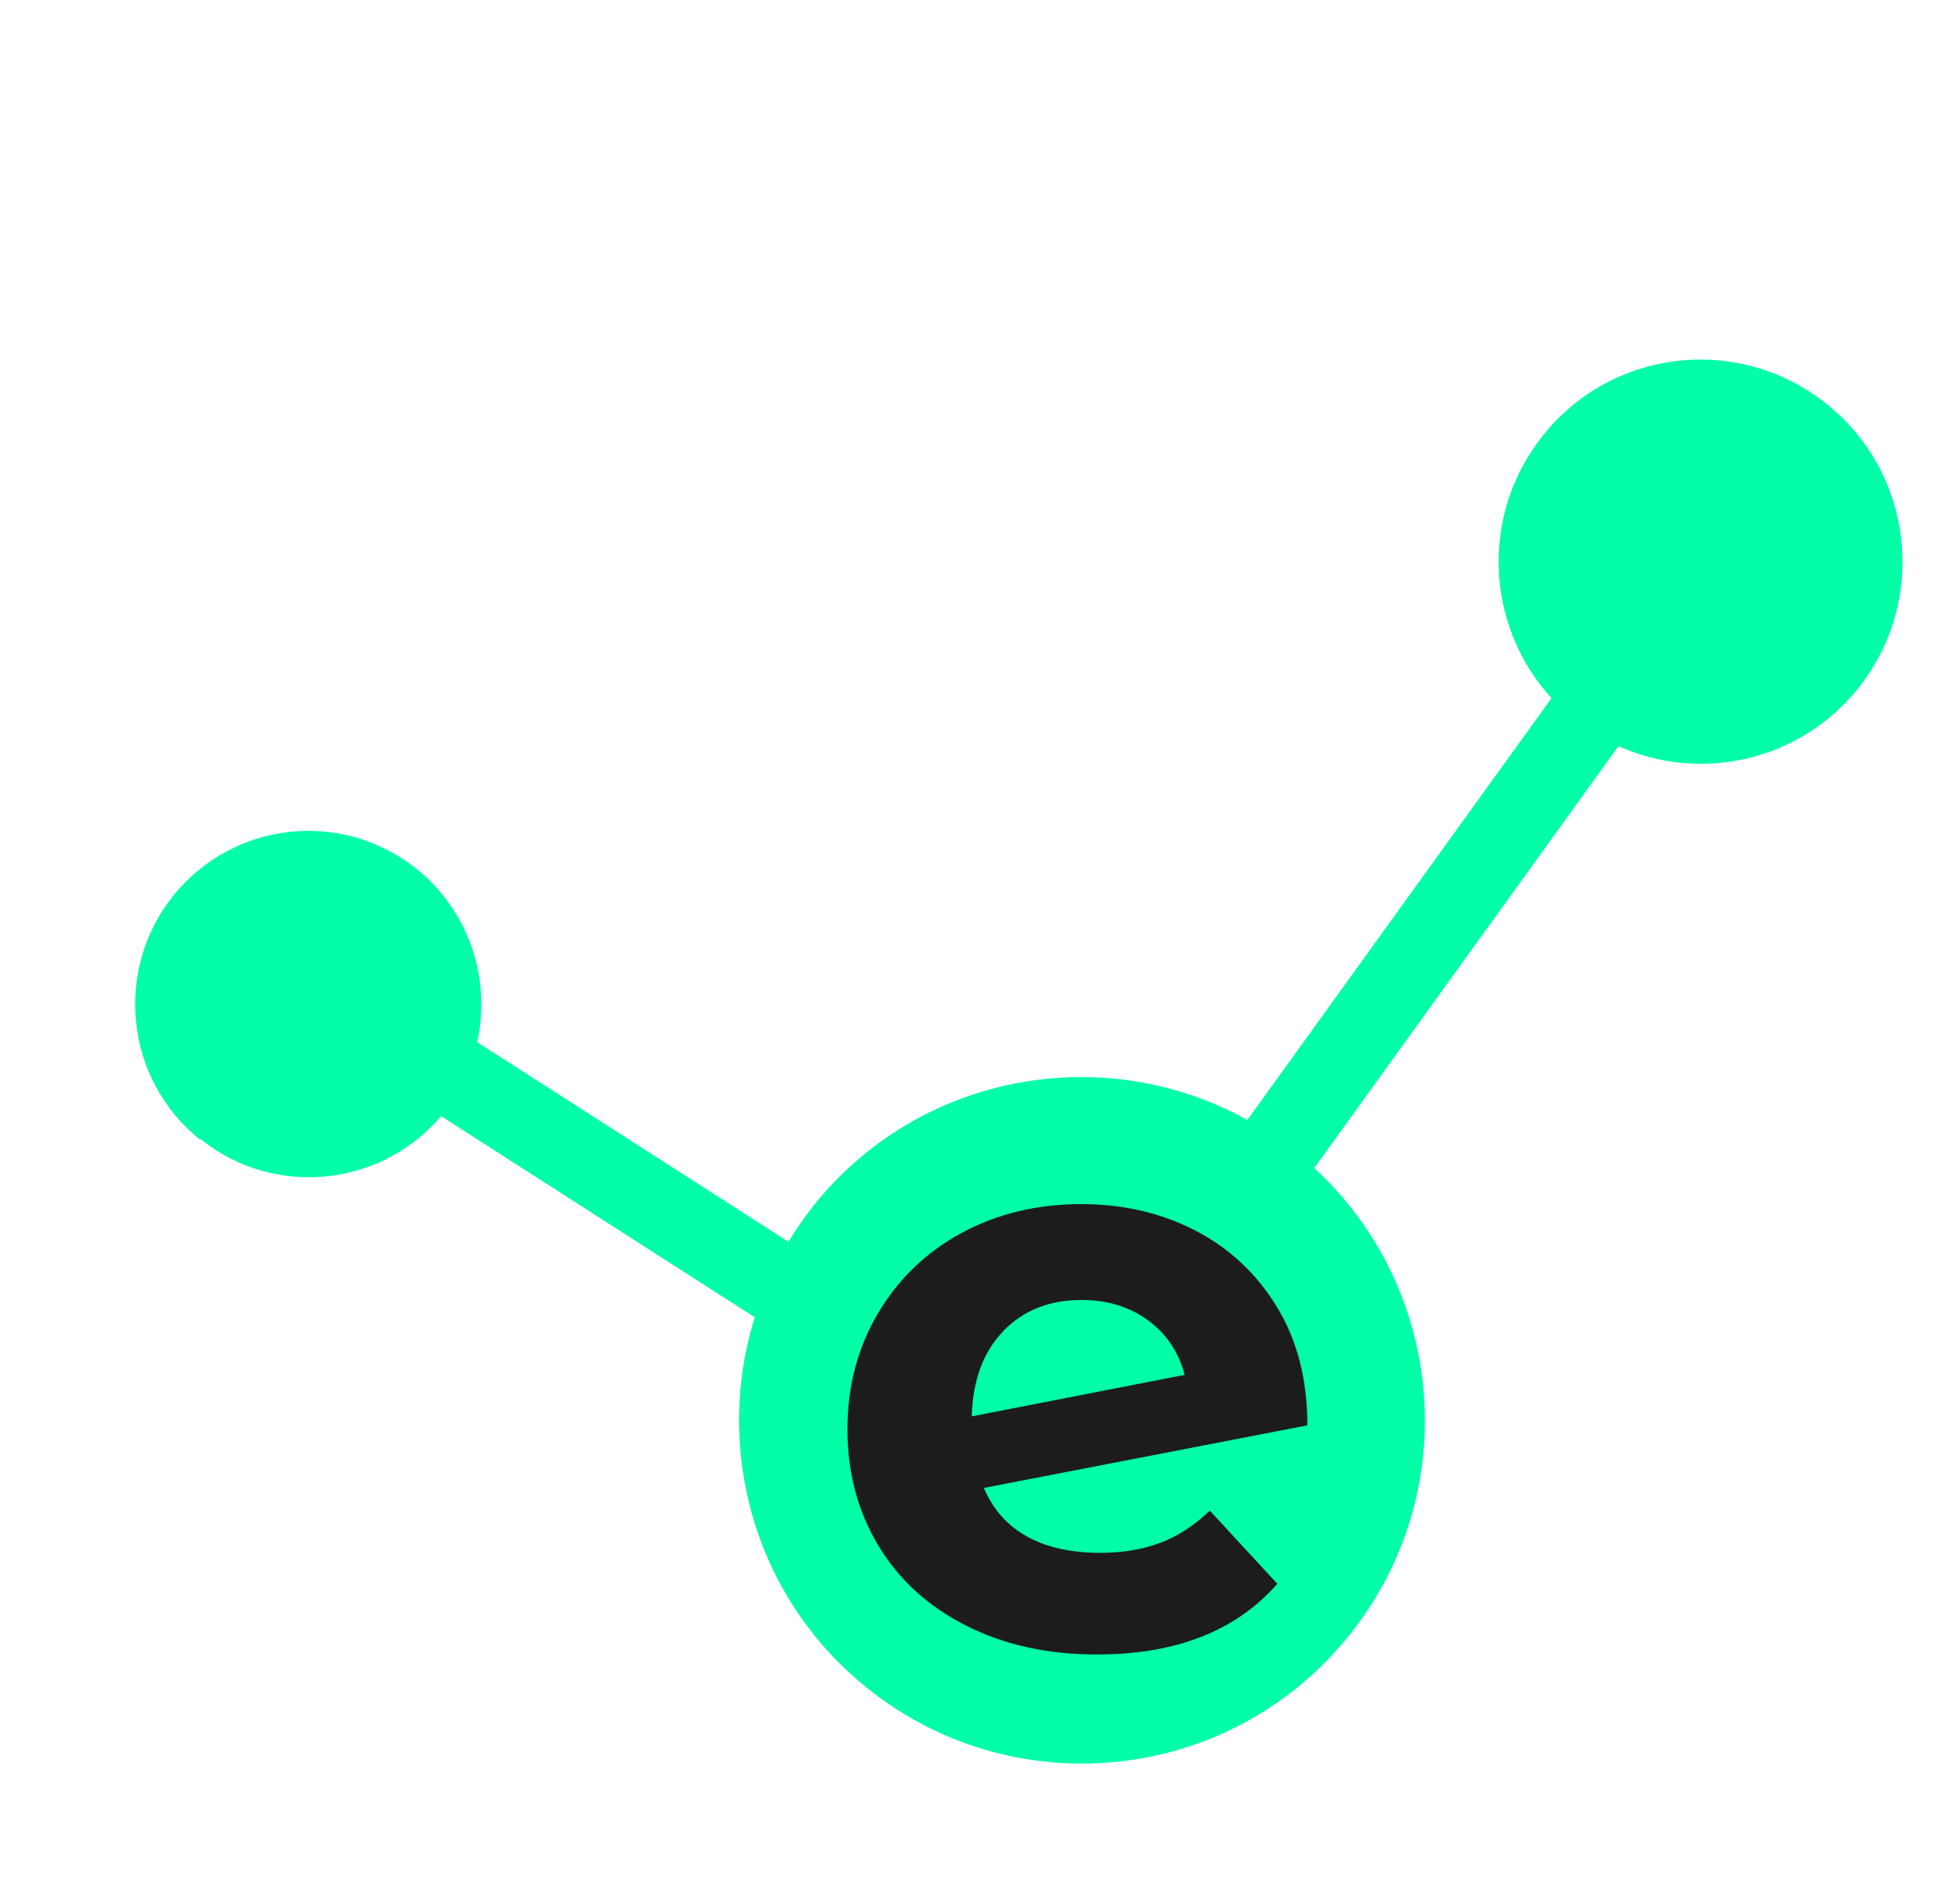
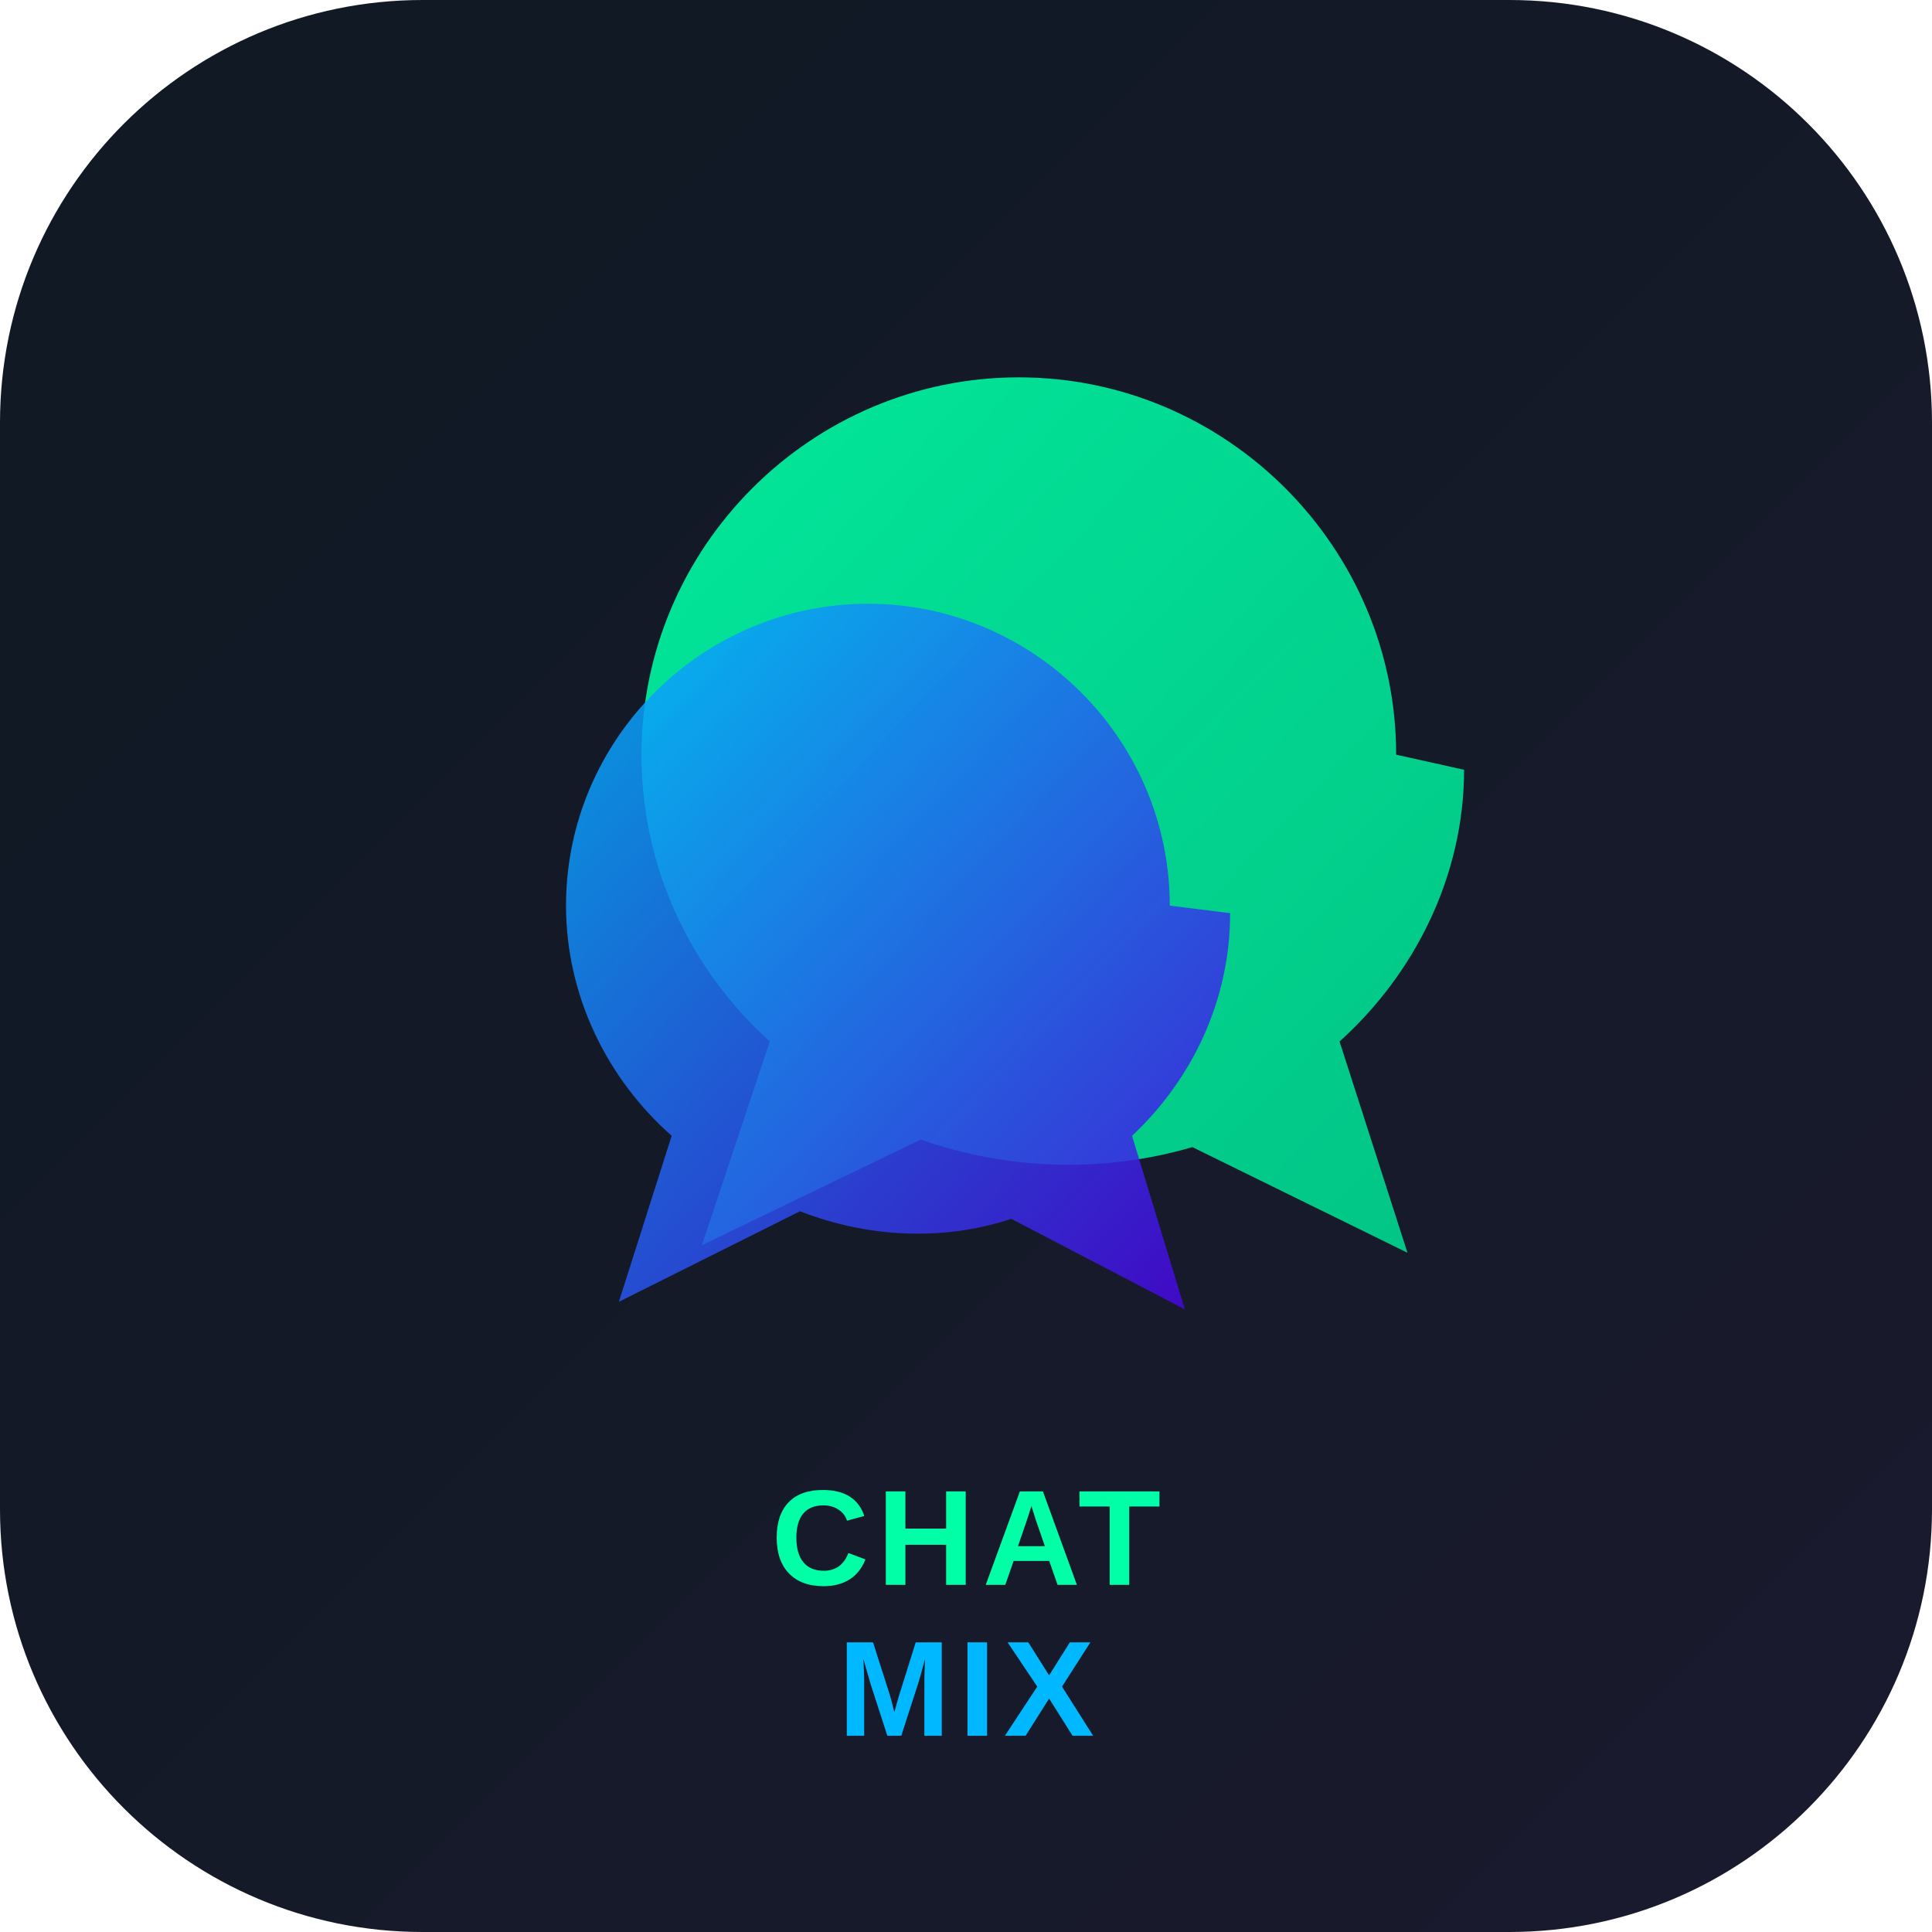
- <svg xmlns="http://www.w3.org/2000/svg" width="219" height="214" viewBox="0 0 219 214" fill="none">
-   <path d="M22.57 128.045C30.793 134.655 42.773 133.459 49.593 125.454L84.852 148.065C80.261 162.793 84.714 179.46 97.446 189.696C114.015 203.055 138.356 200.443 151.678 183.81C164.485 167.898 162.58 144.929 147.753 131.284L181.95 83.869C191.109 87.989 202.278 85.609 208.887 77.386C216.718 67.61 215.184 53.283 205.408 45.452C195.646 37.57 181.318 39.104 173.474 48.93C166.376 57.774 166.983 70.349 174.425 78.468L140.228 125.883C124.138 116.951 103.443 120.593 91.51 135.449C90.455 136.779 89.487 138.185 88.633 139.568L53.648 117.137C55.2 110.139 52.836 102.52 46.874 97.699C38.478 90.936 26.243 92.278 19.48 100.675C12.78 109.035 14.06 121.306 22.456 128.069L22.57 128.045Z" fill="#00FFA7" />
-   <path d="M130.474 173.409C132.451 172.638 134.289 171.452 136.009 169.792L143.599 178.014C138.974 183.311 132.214 185.96 123.319 185.96C117.765 185.96 112.863 184.873 108.614 182.718C104.345 180.564 101.064 177.559 98.751 173.725C96.438 169.89 95.272 165.522 95.272 160.66C95.272 155.798 96.419 151.509 98.692 147.635C100.985 143.761 104.107 140.756 108.1 138.582C112.093 136.428 116.579 135.341 121.58 135.341C126.264 135.341 130.534 136.329 134.368 138.305C138.203 140.282 141.266 143.148 143.559 146.903C145.852 150.659 146.979 155.086 146.979 160.205L110.61 167.242C111.638 169.673 113.279 171.511 115.492 172.717C117.706 173.942 120.434 174.535 123.675 174.535C126.225 174.535 128.498 174.16 130.474 173.389V173.409ZM112.804 149.611C110.551 151.924 109.365 155.126 109.246 159.197L133.182 154.533C132.51 151.983 131.147 149.927 129.071 148.405C126.996 146.884 124.505 146.113 121.58 146.113C117.983 146.113 115.057 147.279 112.804 149.591V149.611Z" fill="#1C1C1C" />
+ <svg xmlns="http://www.w3.org/2000/svg" width="512" height="512" viewBox="0 0 512 512">
+   <defs>
+     <linearGradient id="bgGrad" x1="0" y1="0" x2="1" y2="1">
+       <stop offset="0%" stop-color="#0F1923" />
+       <stop offset="100%" stop-color="#1A1A2E" />
+     </linearGradient>
+     <linearGradient id="bubble1" x1="0" y1="0" x2="1" y2="1">
+       <stop offset="0%" stop-color="#00FFA7" />
+       <stop offset="100%" stop-color="#00D68F" />
+     </linearGradient>
+     <linearGradient id="bubble2" x1="0" y1="0" x2="1" y2="1">
+       <stop offset="0%" stop-color="#00B8FF" />
+       <stop offset="100%" stop-color="#4A00E0" />
+     </linearGradient>
+   </defs>
+   <rect width="512" height="512" rx="112" fill="url(#bgGrad)" />
+   <path d="M370 200c0-55-45-100-100-100s-100 45-100 100c0 30 13 57 34 76l-18 54 58-28c23 8 48 9 72 2l57 28-18-56c20-18 33-44 33-72l-18-4z" fill="url(#bubble1)" opacity="0.9" />
+   <path d="M280 180c0-44-36-80-80-80s-80 36-80 80c0 24 11 46 28 61l-14 44 48-24c18 7 38 8 56 2l46 24-14-46c16-15 26-36 26-59l-16-2z" fill="url(#bubble2)" opacity="0.85" transform="translate(30, 60)" />
+   <g transform="translate(256, 420)">
+     <text text-anchor="middle" font-family="Arial, Helvetica, sans-serif" font-weight="800" font-size="36" fill="#00FFA7" letter-spacing="2">CHAT</text>
+     <text text-anchor="middle" font-family="Arial, Helvetica, sans-serif" font-weight="800" font-size="36" fill="#00B8FF" letter-spacing="2" y="40">MIX</text>
+   </g>
</svg>
